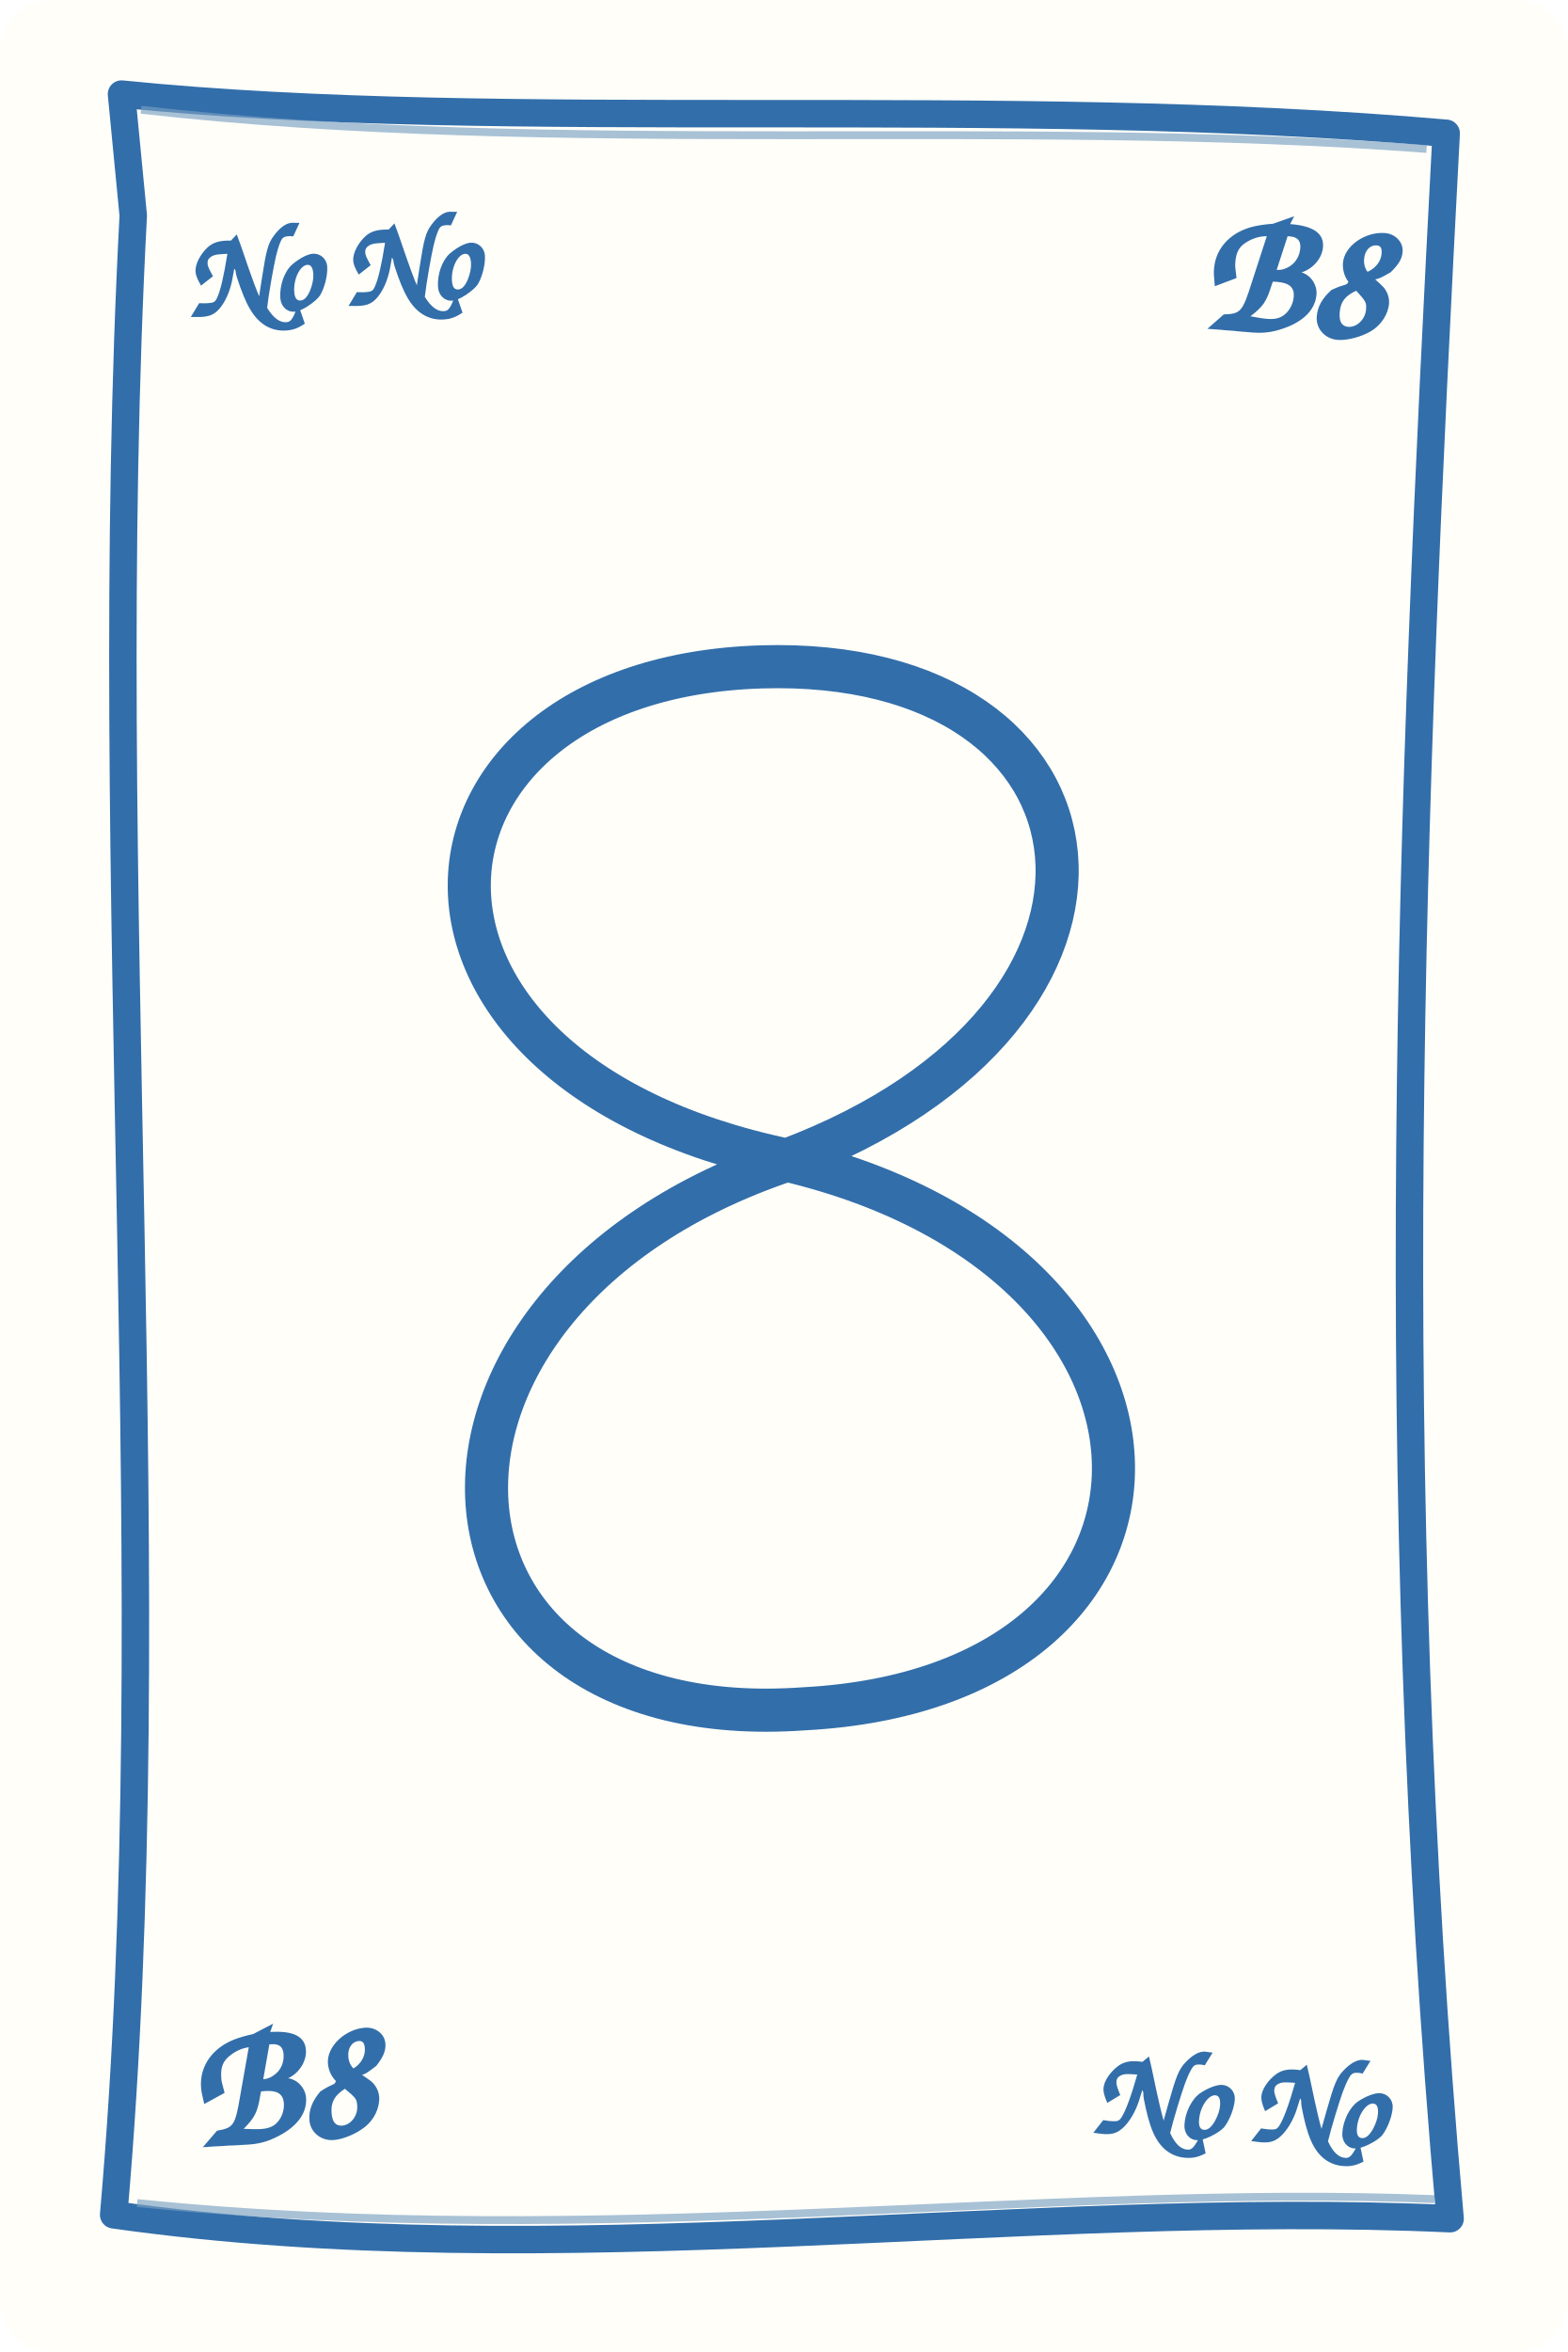
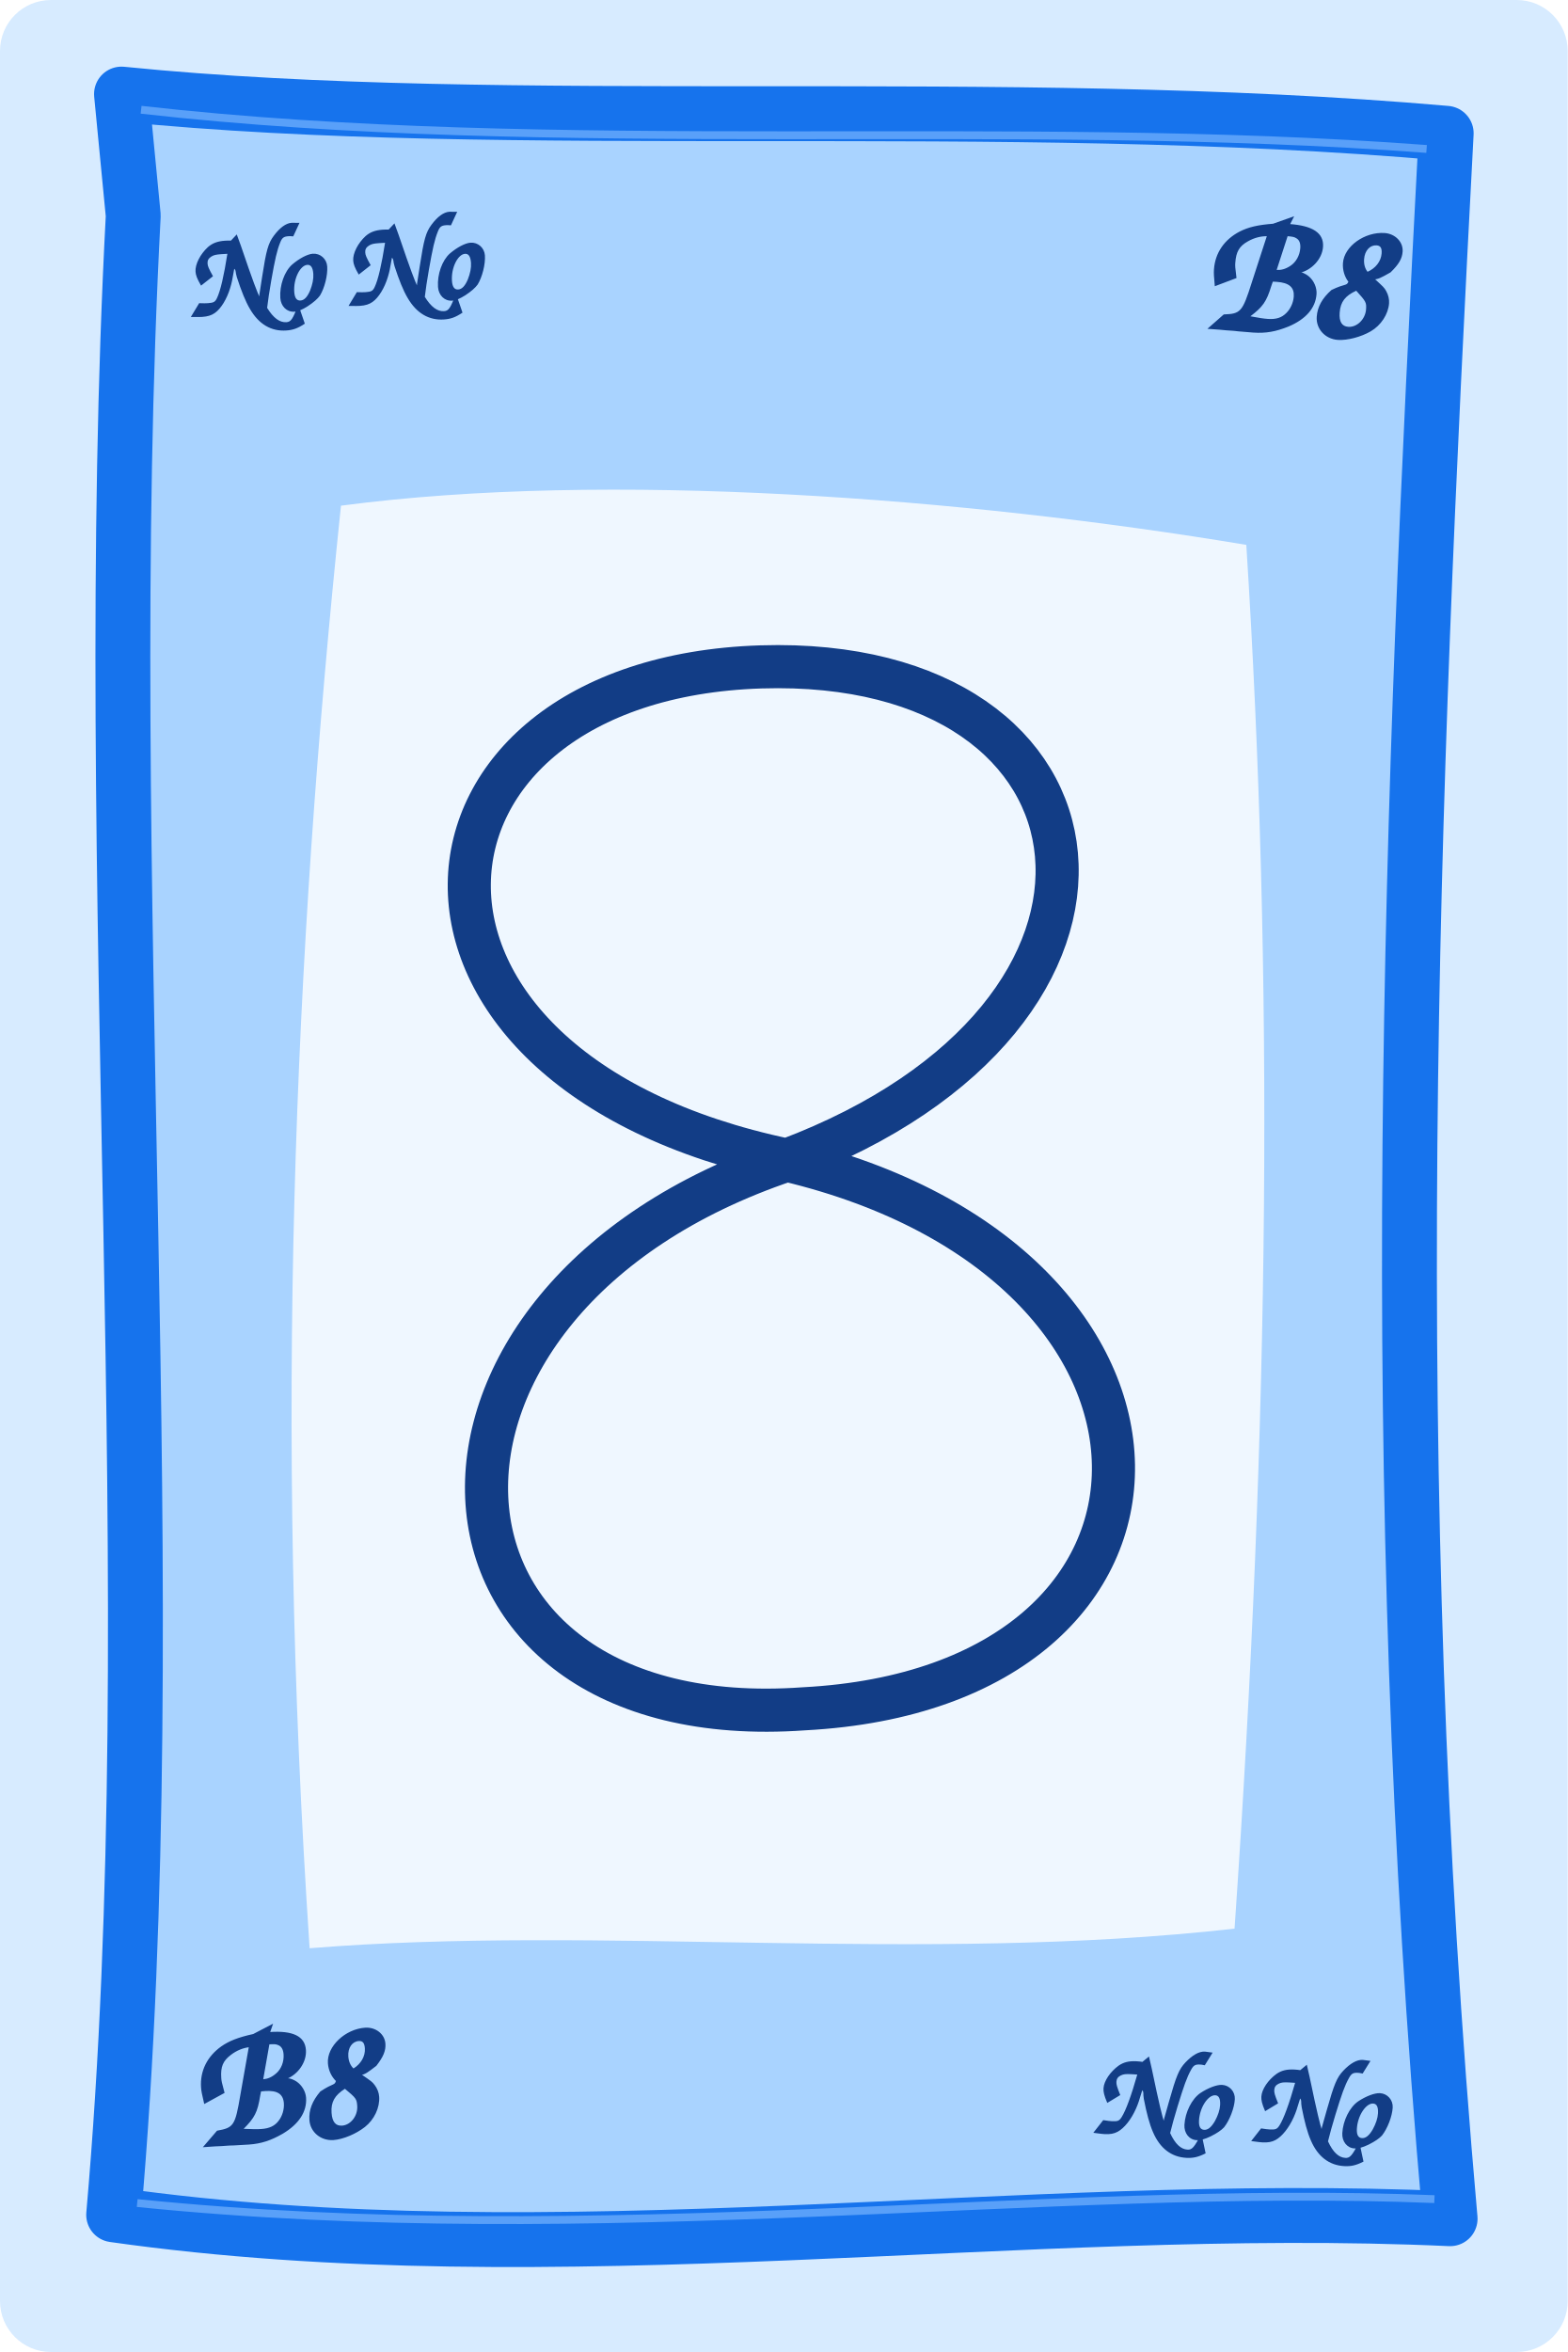
<svg xmlns="http://www.w3.org/2000/svg" viewBox="0 0 400 600" role="img" aria-label="Blue 8">
-   <rect width="400" height="600" rx="13" fill="#fffef9" />
-   <path d="M31 24C130 34 255 24 369 34C360 204 353 375 370 566C261 561 142 581 29 565C43 406 25 224 34 55Z" fill="none" stroke="#326eaa" stroke-width="7" stroke-linejoin="round" stroke-linecap="round" />
-   <path d="M36 28C142 40 258 30 364 38M35 562C153 574 267 557 366 561" fill="none" stroke="#7a9fc1" stroke-width="2" opacity=".65" />
-   <g fill="#326eaa" font-family="Segoe Print, Comic Sans MS, cursive" font-weight="700">
+   <rect width="400" height="600" rx="13" fill="#d7ebff" />
+   <path d="M31 24C130 34 255 24 369 34C360 204 353 375 370 566C261 561 142 581 29 565C43 406 25 224 34 55Z" fill="#a9d3ff" stroke="#1673ed" stroke-width="14" stroke-linejoin="round" stroke-linecap="round" />
+   <path d="M87 129C155 120 246 127 318 139C325 249 324 362 315 492C235 501 153 491 79 497C70 363 75 244 87 129Z" fill="#eff7ff" />
+   <path d="M36 28C142 40 258 30 364 38M35 562C153 574 267 557 366 561" fill="none" stroke="#7cb8ff" stroke-width="2" opacity=".65" />
+   <g fill="#123d86" font-family="Segoe Print, Comic Sans MS, cursive" font-weight="700">
    <text x="48" y="81" font-size="31" transform="rotate(-4 48 81)">No No</text>
    <text x="352" y="87" font-size="45" text-anchor="end" transform="rotate(4 352 87)">B8</text>
    <text x="49" y="548" font-size="45" transform="rotate(-4 49 548)">B8</text>
    <text x="352" y="548" font-size="31" text-anchor="end" transform="rotate(3 352 548)">No No</text>
  </g>
-   <g fill="none" stroke="#326eaa" stroke-width="11" stroke-linecap="round" stroke-linejoin="round" transform="rotate(-3 200 300)">
+   <g fill="none" stroke="#123d86" stroke-width="11" stroke-linecap="round" stroke-linejoin="round" transform="rotate(-3 200 300)">
    <path d="M201 296C91 267 105 168 201 170C294 172 302 264 201 296C93 326 94 438 198 436C304 436 310 328 201 296Z" />
  </g>
</svg>
